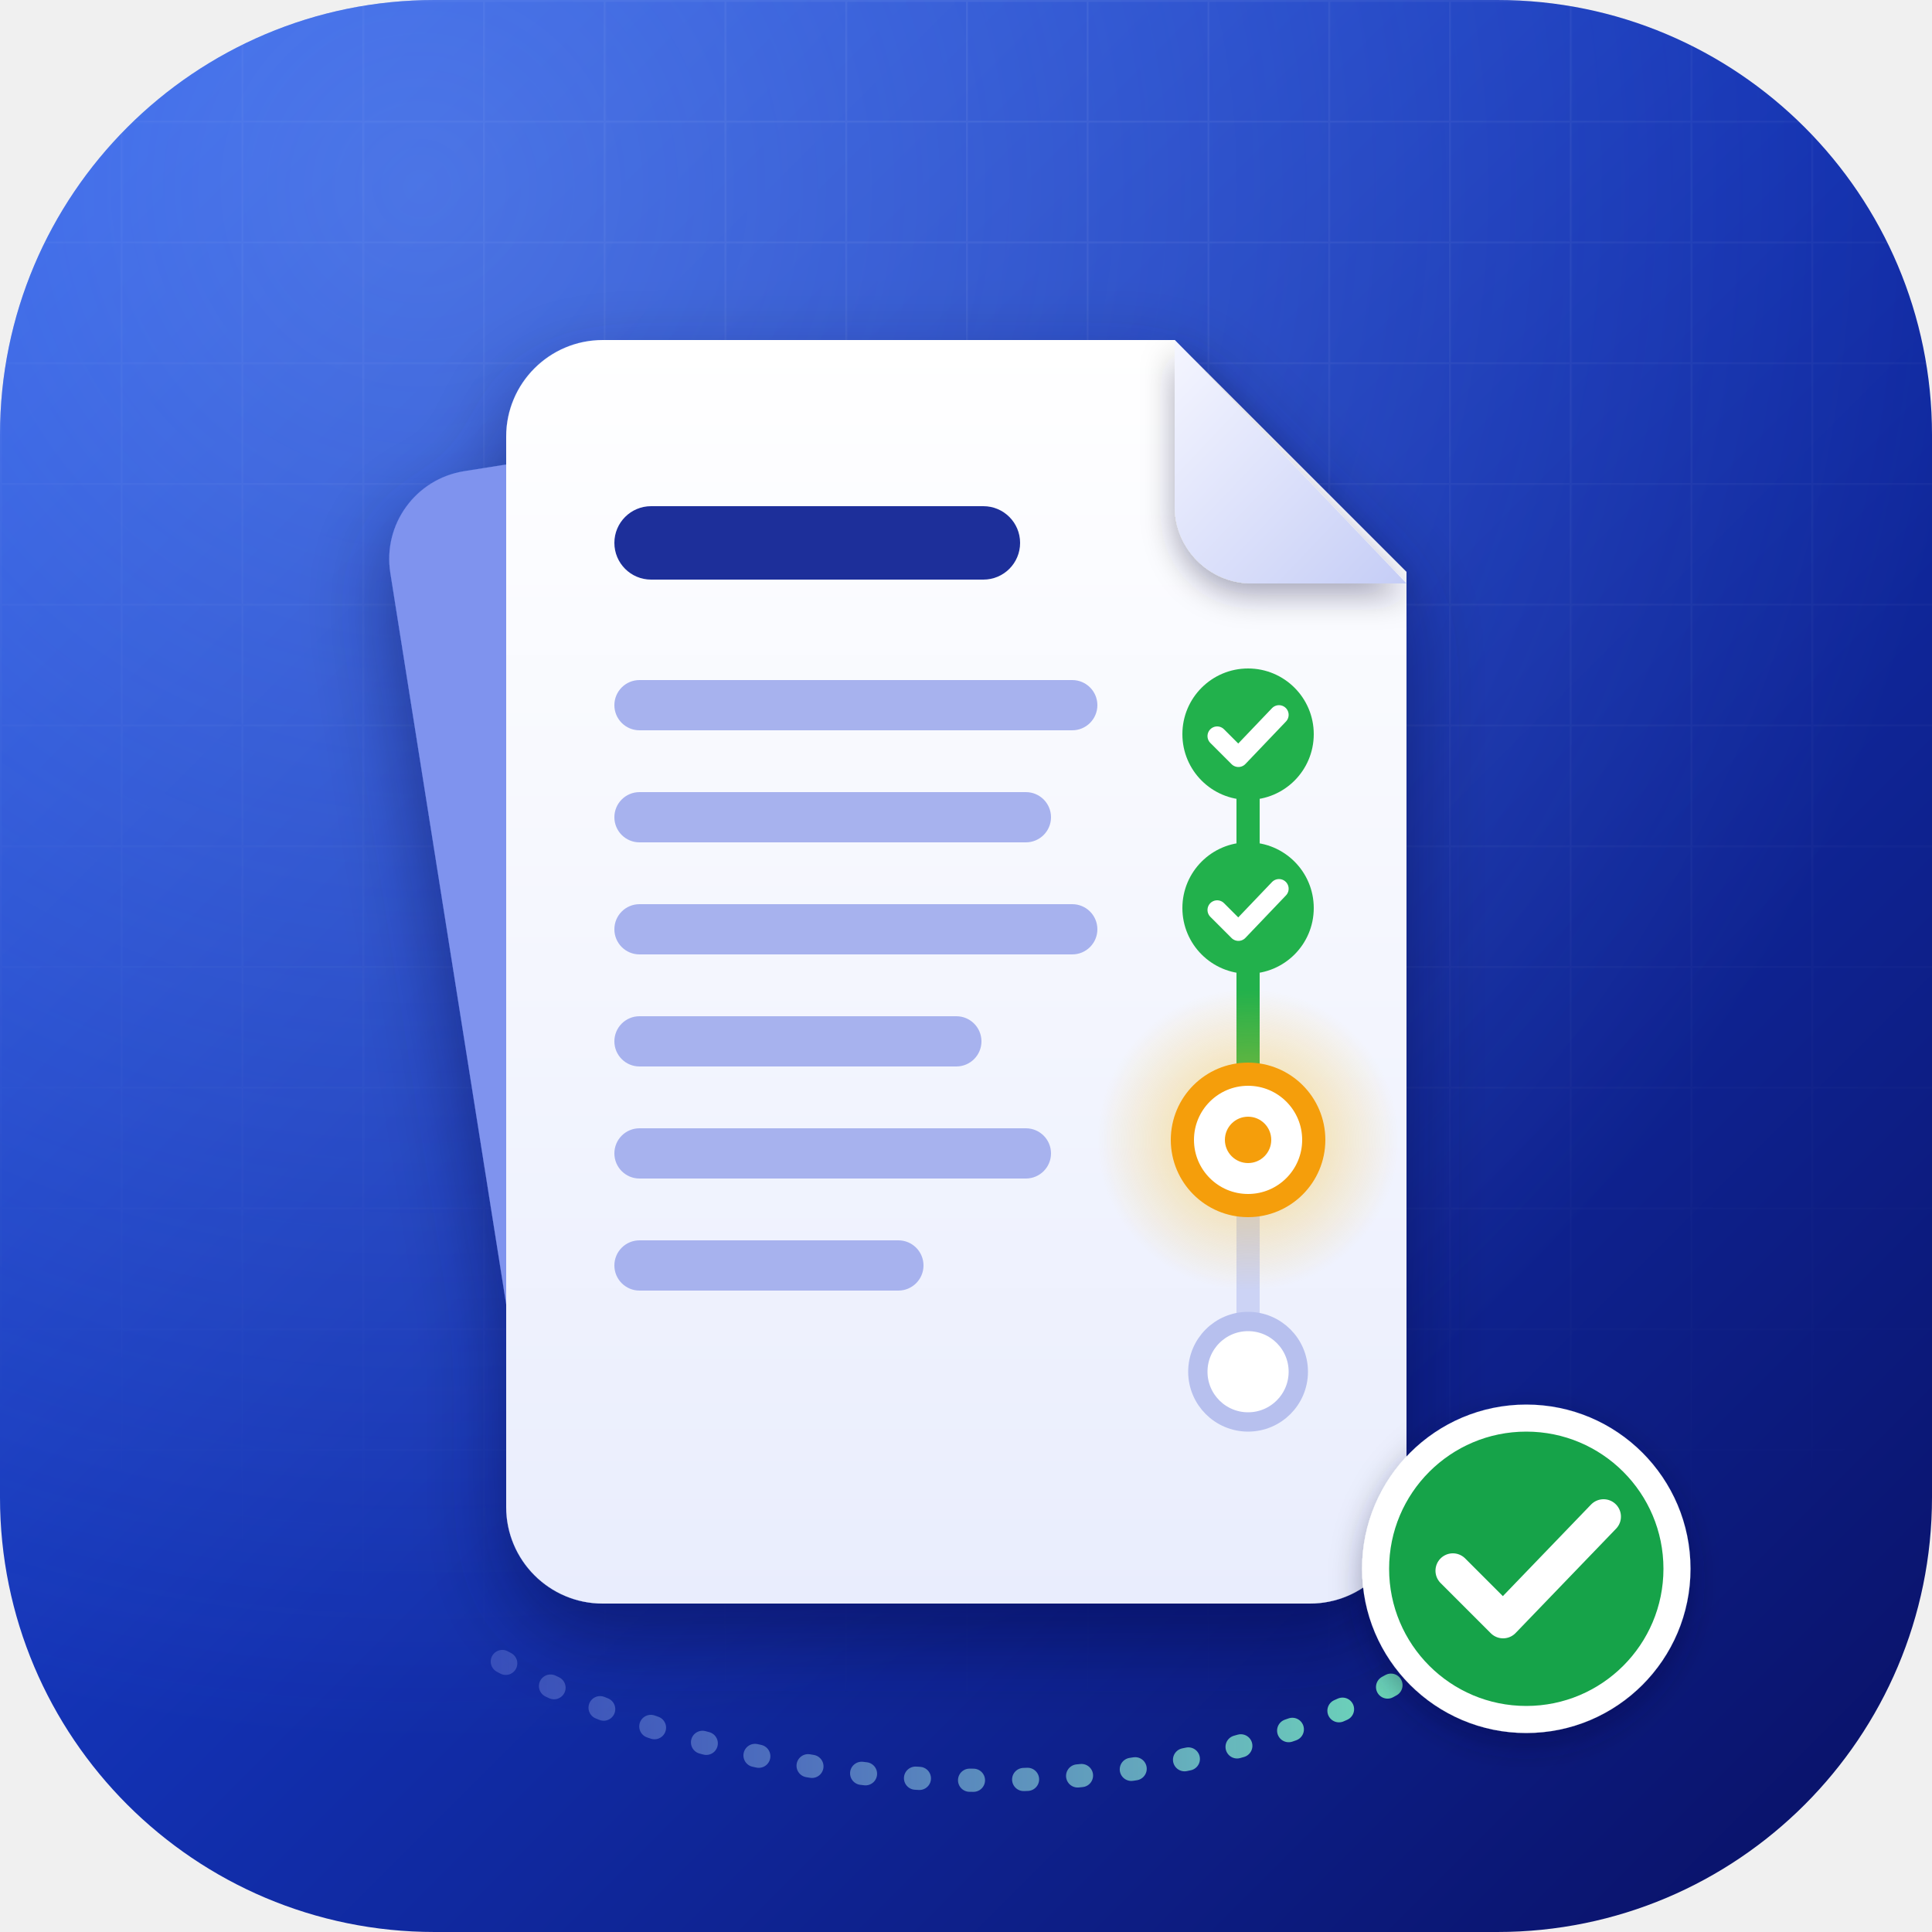
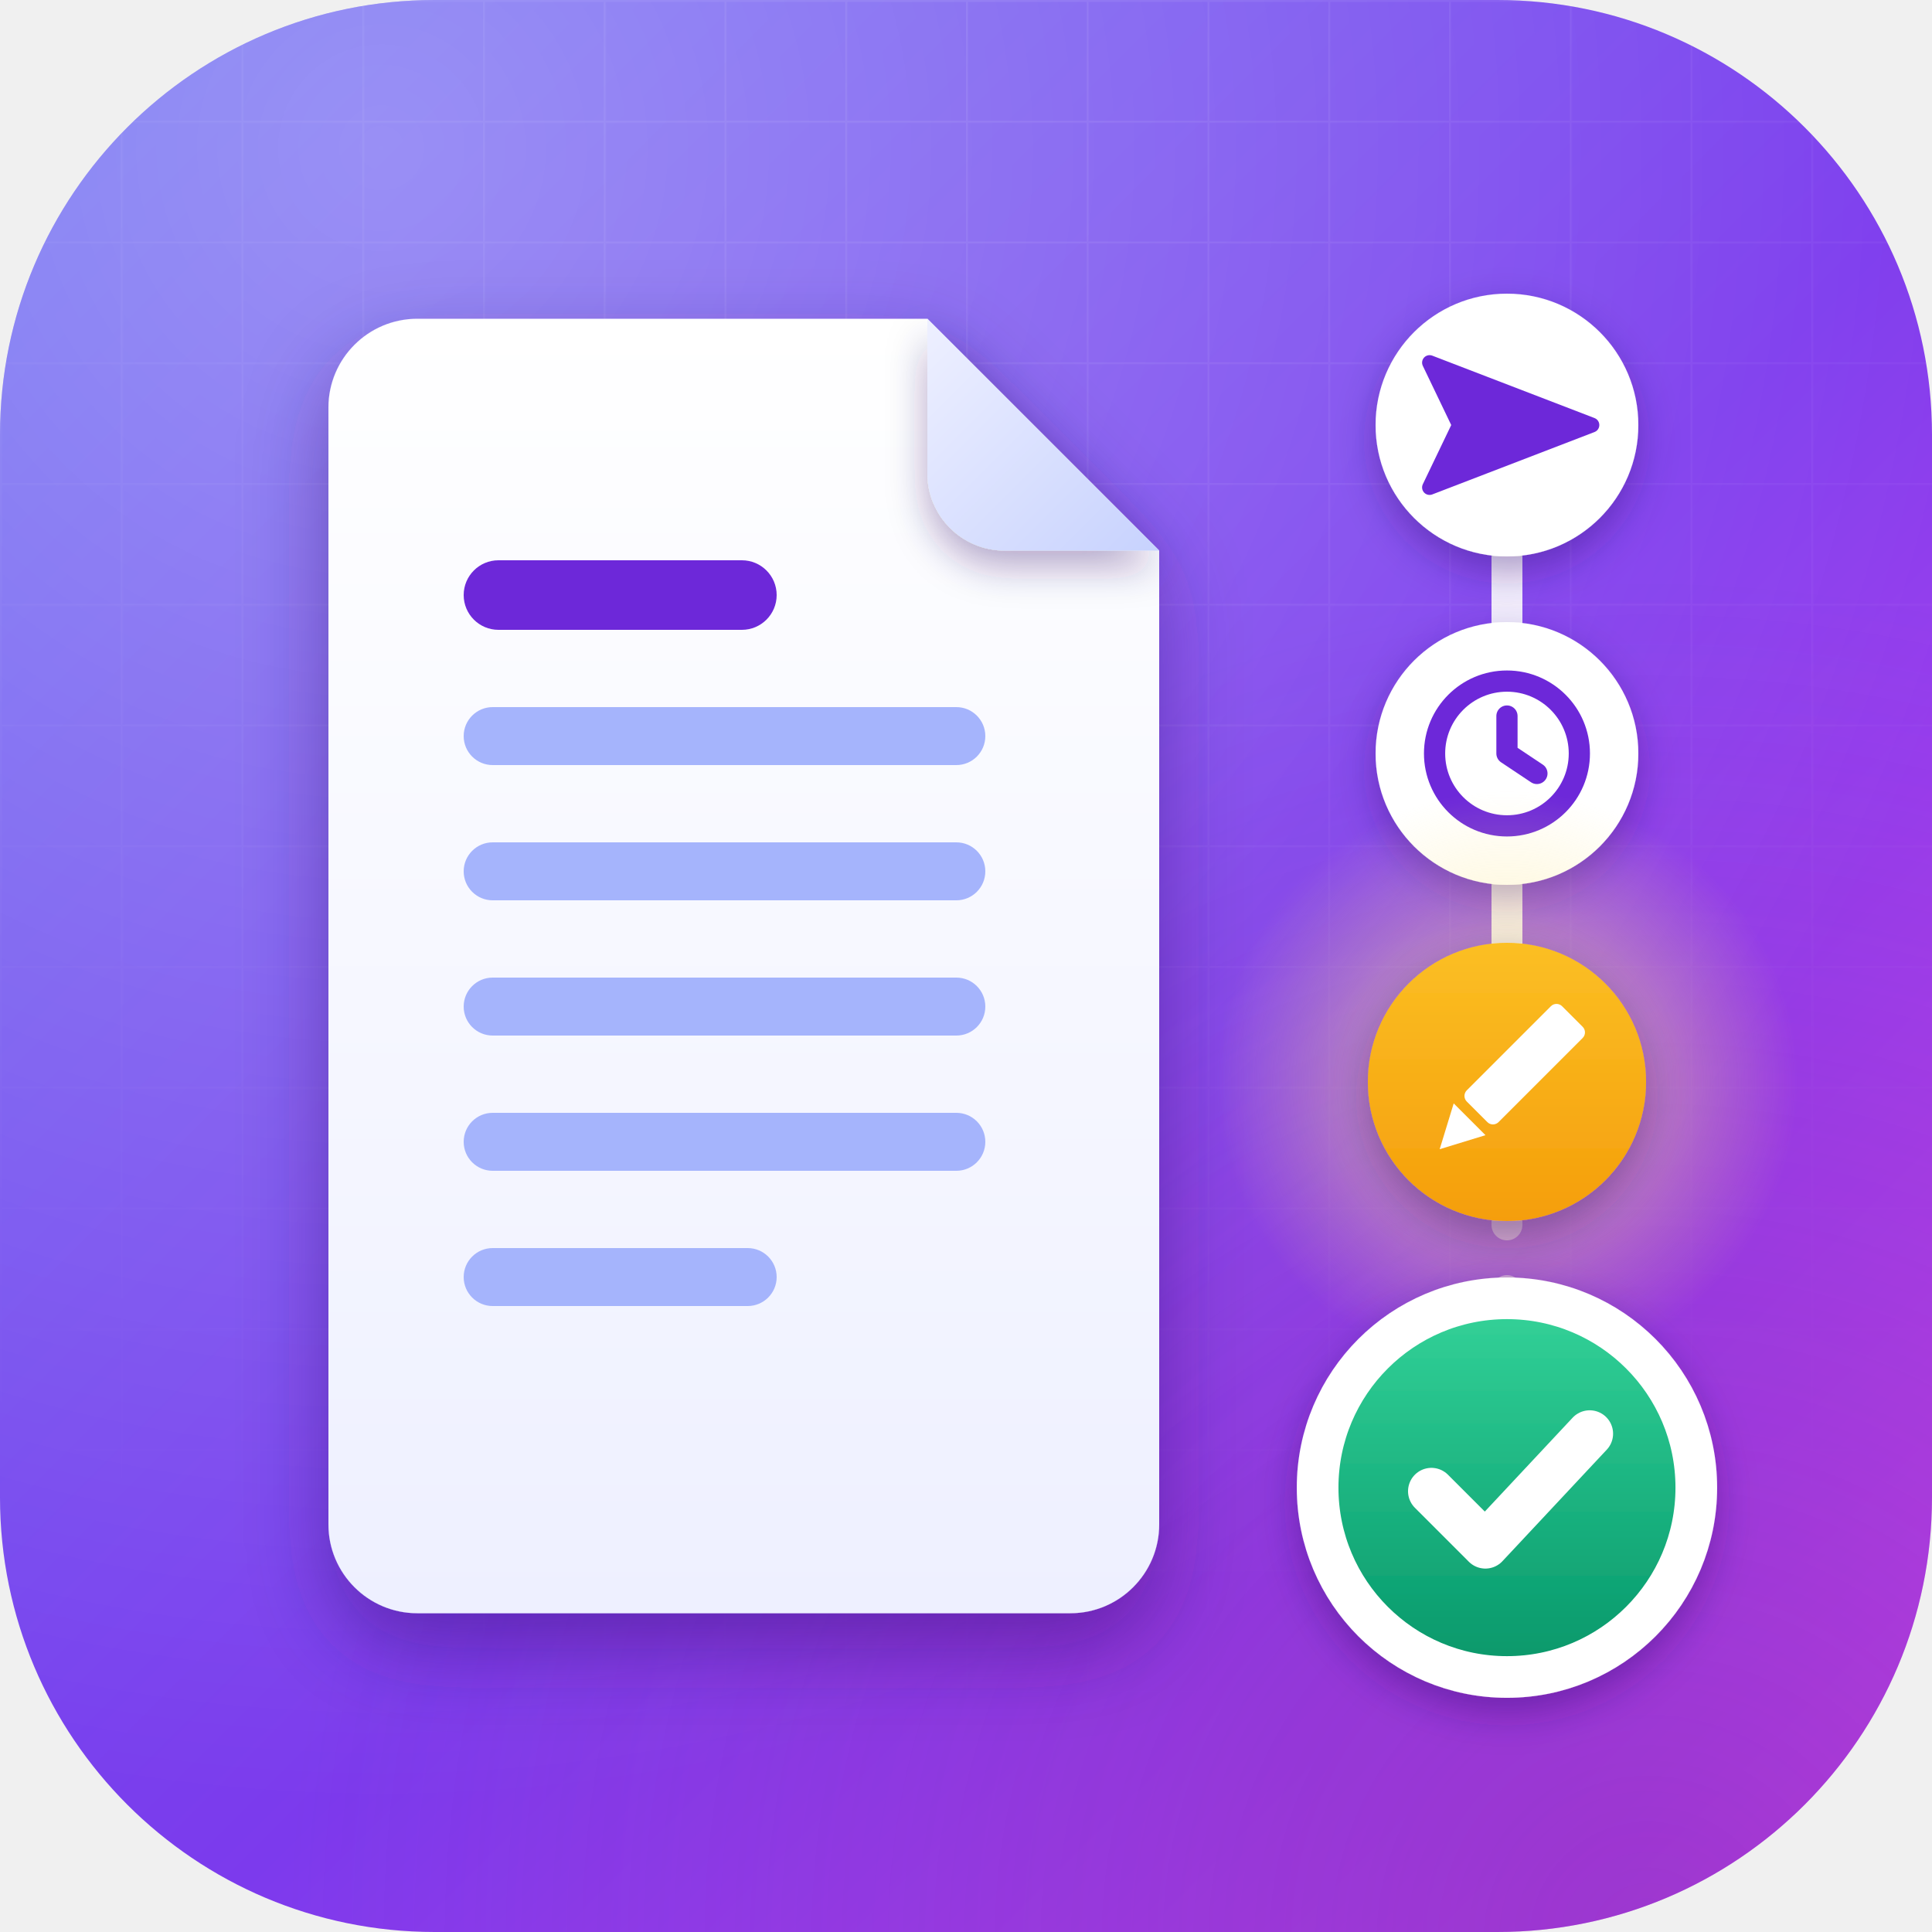
<svg xmlns="http://www.w3.org/2000/svg" viewBox="0 0 1000 1000">
  <defs>
    <linearGradient id="bg" x1="0" y1="0" x2="1" y2="1">
-       <stop offset="0" stop-color="#2557ea" />
-       <stop offset=".5" stop-color="#1230b0" />
-       <stop offset="1" stop-color="#090f62" />
+       <stop offset="0" stop-color="#6366f1" />
+       <stop offset=".55" stop-color="#7c3aed" />
+       <stop offset="1" stop-color="#d946ef" />
    </linearGradient>
-     <radialGradient id="hi" cx=".22" cy=".1" r=".8">
-       <stop offset="0" stop-color="#9fc3ff" stop-opacity=".35" />
-       <stop offset="1" stop-color="#9fc3ff" stop-opacity="0" />
+     <radialGradient id="hi" cx=".2" cy=".08" r=".85">
+       <stop offset="0" stop-color="#fff" stop-opacity=".32" />
+       <stop offset="1" stop-color="#fff" stop-opacity="0" />
    </radialGradient>
-     <radialGradient id="glow" cx=".5" cy=".5" r=".5">
-       <stop offset="0" stop-color="#fbbf24" stop-opacity=".55" />
-       <stop offset="1" stop-color="#fbbf24" stop-opacity="0" />
+     <radialGradient id="lo" cx=".85" cy="1" r=".7">
+       <stop offset="0" stop-color="#4c1d95" stop-opacity=".35" />
+       <stop offset="1" stop-color="#4c1d95" stop-opacity="0" />
    </radialGradient>
    <pattern id="grid" width="62.5" height="62.5" patternUnits="userSpaceOnUse">
-       <path d="M62.5 0H0V62.5" fill="none" stroke="#fff" stroke-opacity=".07" stroke-width="2" />
+       <path d="M62.5 0H0V62.5" fill="none" stroke="#fff" stroke-opacity=".08" stroke-width="2" />
    </pattern>
-     <radialGradient id="gridfade" cx=".5" cy=".0" r=".9">
+     <radialGradient id="gf" cx=".5" cy="0" r=".9">
      <stop offset="0" stop-color="#fff" />
      <stop offset="1" stop-color="#fff" stop-opacity="0" />
    </radialGradient>
    <mask id="gm">
-       <rect width="1000" height="1000" fill="url(#gridfade)" />
+       <rect width="1000" height="1000" fill="url(#gf)" />
    </mask>
-     <linearGradient id="page" x1="0" y1="0" x2="0" y2="1">
+     <linearGradient id="pg" x1="0" y1="0" x2="0" y2="1">
      <stop offset="0" stop-color="#fff" />
-       <stop offset="1" stop-color="#e9edfd" />
+       <stop offset="1" stop-color="#eef0ff" />
    </linearGradient>
    <linearGradient id="fold" x1="0" y1="0" x2="1" y2="1">
-       <stop offset="0" stop-color="#f5f6ff" />
-       <stop offset="1" stop-color="#c5cdf6" />
+       <stop offset="0" stop-color="#eef0ff" />
+       <stop offset="1" stop-color="#c7d2fe" />
    </linearGradient>
-     <linearGradient id="arc" x1="0" y1="0" x2="1" y2="0">
-       <stop offset="0" stop-color="#a5b4fc" stop-opacity=".25" />
-       <stop offset="1" stop-color="#6ee7b7" />
+     <linearGradient id="ok" x1="0" y1="0" x2="0" y2="1">
+       <stop offset="0" stop-color="#34d399" />
+       <stop offset="1" stop-color="#059669" />
    </linearGradient>
+     <linearGradient id="amb" x1="0" y1="0" x2="0" y2="1">
+       <stop offset="0" stop-color="#fbbf24" />
+       <stop offset="1" stop-color="#f59e0b" />
+     </linearGradient>
+     <radialGradient id="glow" cx=".5" cy=".5" r=".5">
+       <stop offset="0" stop-color="#fde68a" stop-opacity=".7" />
+       <stop offset="1" stop-color="#fde68a" stop-opacity="0" />
+     </radialGradient>
    <filter id="sh" x="-30%" y="-30%" width="160%" height="160%">
-       <feDropShadow dx="0" dy="18" stdDeviation="22" flood-color="#020838" flood-opacity=".45" />
+       <feDropShadow dx="0" dy="18" stdDeviation="22" flood-color="#2e1065" flood-opacity=".4" />
    </filter>
    <filter id="shs" x="-30%" y="-30%" width="160%" height="160%">
-       <feDropShadow dx="0" dy="6" stdDeviation="8" flood-color="#020838" flood-opacity=".35" />
+       <feDropShadow dx="0" dy="8" stdDeviation="10" flood-color="#2e1065" flood-opacity=".35" />
    </filter>
    <clipPath id="tc">
      <rect width="1000" height="1000" rx="225" />
    </clipPath>
  </defs>
  <g clip-path="url(#tc)">
    <rect width="1000" height="1000" fill="url(#bg)" />
    <rect width="1000" height="1000" fill="url(#grid)" mask="url(#gm)" />
+     <rect width="1000" height="1000" fill="url(#lo)" />
    <rect width="1000" height="1000" fill="url(#hi)" />
  </g>
  <g filter="url(#sh)">
-     <rect x="236" y="214" width="430" height="560" rx="46" fill="#7f93ee" transform="rotate(-9 451 494)" />
-     <path d="M312 176 H608 L728 296 V780 a50 50 0 0 1 -50 50 H312 a50 50 0 0 1 -50 -50 V226 a50 50 0 0 1 50 -50 Z" fill="url(#page)" />
+     <path d="M216 165 H480 L600 285 V789 a46 46 0 0 1 -46 46 H216 a46 46 0 0 1 -46 -46 V211 a46 46 0 0 1 46 -46 Z" fill="url(#pg)" />
  </g>
-   <path d="M608 176 V262 a40 40 0 0 0 40 40 H728 Z" fill="url(#fold)" filter="url(#shs)" />
-   <rect x="318" y="262" width="210" height="38" rx="19" fill="#1d2f9a" />
-   <g fill="#a7b2ee">
-     <rect x="318" y="352" width="250" height="26" rx="13" />
-     <rect x="318" y="410" width="226" height="26" rx="13" />
-     <rect x="318" y="468" width="250" height="26" rx="13" />
-     <rect x="318" y="526" width="190" height="26" rx="13" />
-     <rect x="318" y="584" width="226" height="26" rx="13" />
-     <rect x="318" y="642" width="160" height="26" rx="13" />
+   <path d="M480 165 V245 a40 40 0 0 0 40 40 H600 Z" fill="url(#fold)" filter="url(#shs)" />
+   <rect x="240" y="290" width="162" height="36" rx="18" fill="#6d28d9" />
+   <g fill="#a5b4fc">
+     <rect x="240" y="366" width="270" height="30" rx="15" />
+     <rect x="240" y="436" width="270" height="30" rx="15" />
+     <rect x="240" y="506" width="270" height="30" rx="15" />
+     <rect x="240" y="576" width="270" height="30" rx="15" />
+     <rect x="240" y="646" width="162" height="30" rx="15" />
  </g>
-   <path d="M646 380 V720" stroke="#ccd3f5" stroke-width="12" stroke-linecap="round" />
-   <path d="M646 380 V560" stroke="#22b14c" stroke-width="12" stroke-linecap="round" />
-   <circle cx="646" cy="380" r="34" fill="#22b14c" />
-   <path d="m630 381 11 11 21-22" fill="none" stroke="#fff" stroke-width="10" stroke-linecap="round" stroke-linejoin="round" />
-   <circle cx="646" cy="470" r="34" fill="#22b14c" />
-   <path d="m630 471 11 11 21-22" fill="none" stroke="#fff" stroke-width="10" stroke-linecap="round" stroke-linejoin="round" />
-   <circle cx="646" cy="590" r="78" fill="url(#glow)" />
-   <circle cx="646" cy="590" r="34" fill="#fff" stroke="#f59e0b" stroke-width="12" />
-   <circle cx="646" cy="590" r="12" fill="#f59e0b" />
-   <circle cx="646" cy="710" r="26" fill="#fff" stroke="#b7c0ee" stroke-width="10" />
-   <path d="M260 860 C 420 948, 640 940, 760 846" fill="none" stroke="url(#arc)" stroke-width="12" stroke-linecap="round" stroke-dasharray="2 26" />
+   <path d="M780 220 V560" fill="none" stroke="#fff" stroke-opacity="0.9" stroke-width="16" stroke-linecap="round" />
+   <path d="M780 560 V760" fill="none" stroke="#fff" stroke-opacity="0.45" stroke-width="16" stroke-linecap="round" stroke-dasharray="2 34" />
  <g filter="url(#shs)">
-     <circle cx="790" cy="812" r="78" fill="#16a34a" stroke="#fff" stroke-width="14" />
-     <path d="m752 813 26 26 52-54" fill="none" stroke="#fff" stroke-width="18" stroke-linecap="round" stroke-linejoin="round" />
+     <circle cx="780" cy="220" r="68" fill="#ffffff" />
+   </g>
+   <g transform="translate(780 220) scale(64.6)">
+     <path d="M-.62 -.5 L.68 0 L-.62 .5 L-.38 0 Z" fill="#6d28d9" stroke="#6d28d9" stroke-width=".12" stroke-linejoin="round" />
+   </g>
+   <g filter="url(#shs)">
+     <circle cx="780" cy="390" r="68" fill="#ffffff" />
+   </g>
+   <g transform="translate(780 390) scale(64.6)">
+     <circle r=".58" fill="none" stroke="#6d28d9" stroke-width=".17" />
+     <path d="M0 -.3 V0 L.24 .16" fill="none" stroke="#6d28d9" stroke-width=".17" stroke-linecap="round" stroke-linejoin="round" />
+   </g>
+   <circle cx="780" cy="560" r="151.2" fill="url(#glow)" />
+   <g filter="url(#shs)">
+     <circle cx="780" cy="560" r="72" fill="url(#amb)" />
+   </g>
+   <g transform="translate(780 560) scale(68.4)">
+     <g transform="rotate(45)">
+       <rect x="-.17" y="-.7" width=".34" height="1.02" rx=".06" fill="#ffffff" />
+       <path d="M-.17 .4 L.17 .4 L0 .72 Z" fill="#ffffff" />
+     </g>
+   </g>
+   <g filter="url(#shs)">
+     <circle cx="780" cy="770" r="98" fill="url(#ok)" stroke="#fff" stroke-width="21.56" />
+   </g>
+   <g transform="translate(780 770) scale(93.1)">
+     <path d="M-.42 .02 L-.12 .32 L.46 -.3" fill="none" stroke="#ffffff" stroke-width=".26" stroke-linecap="round" stroke-linejoin="round" />
  </g>
</svg>
